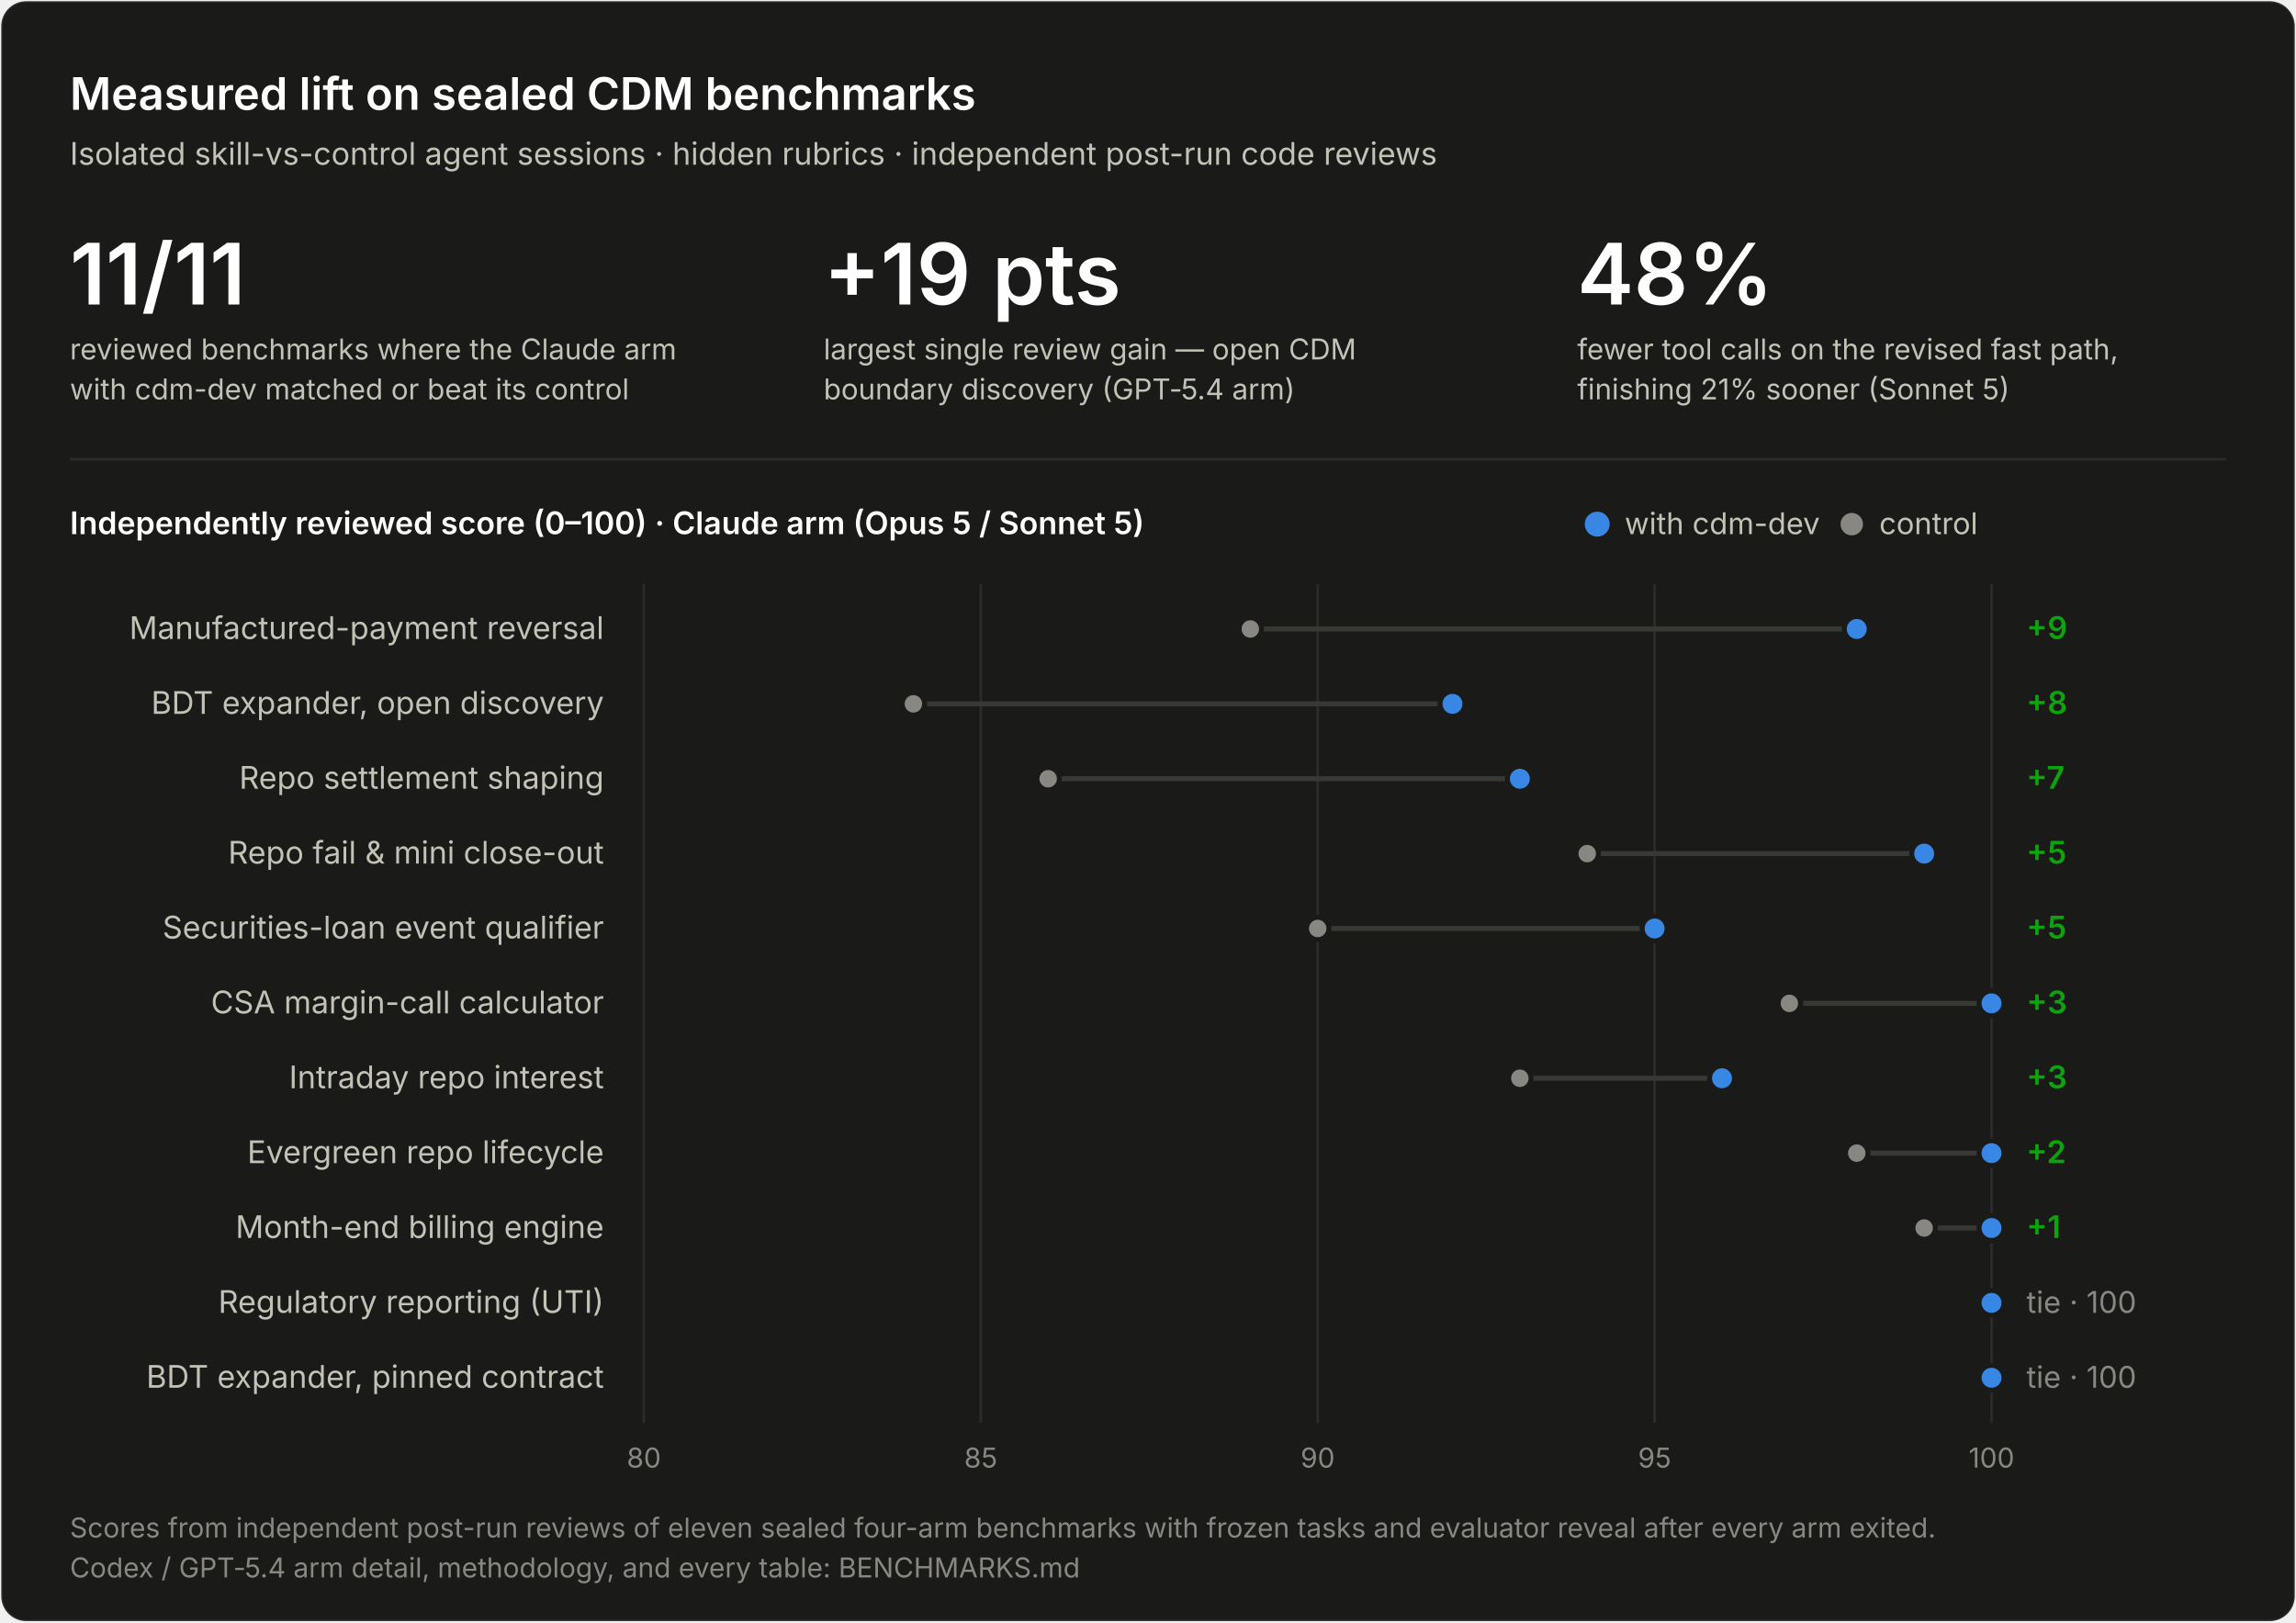
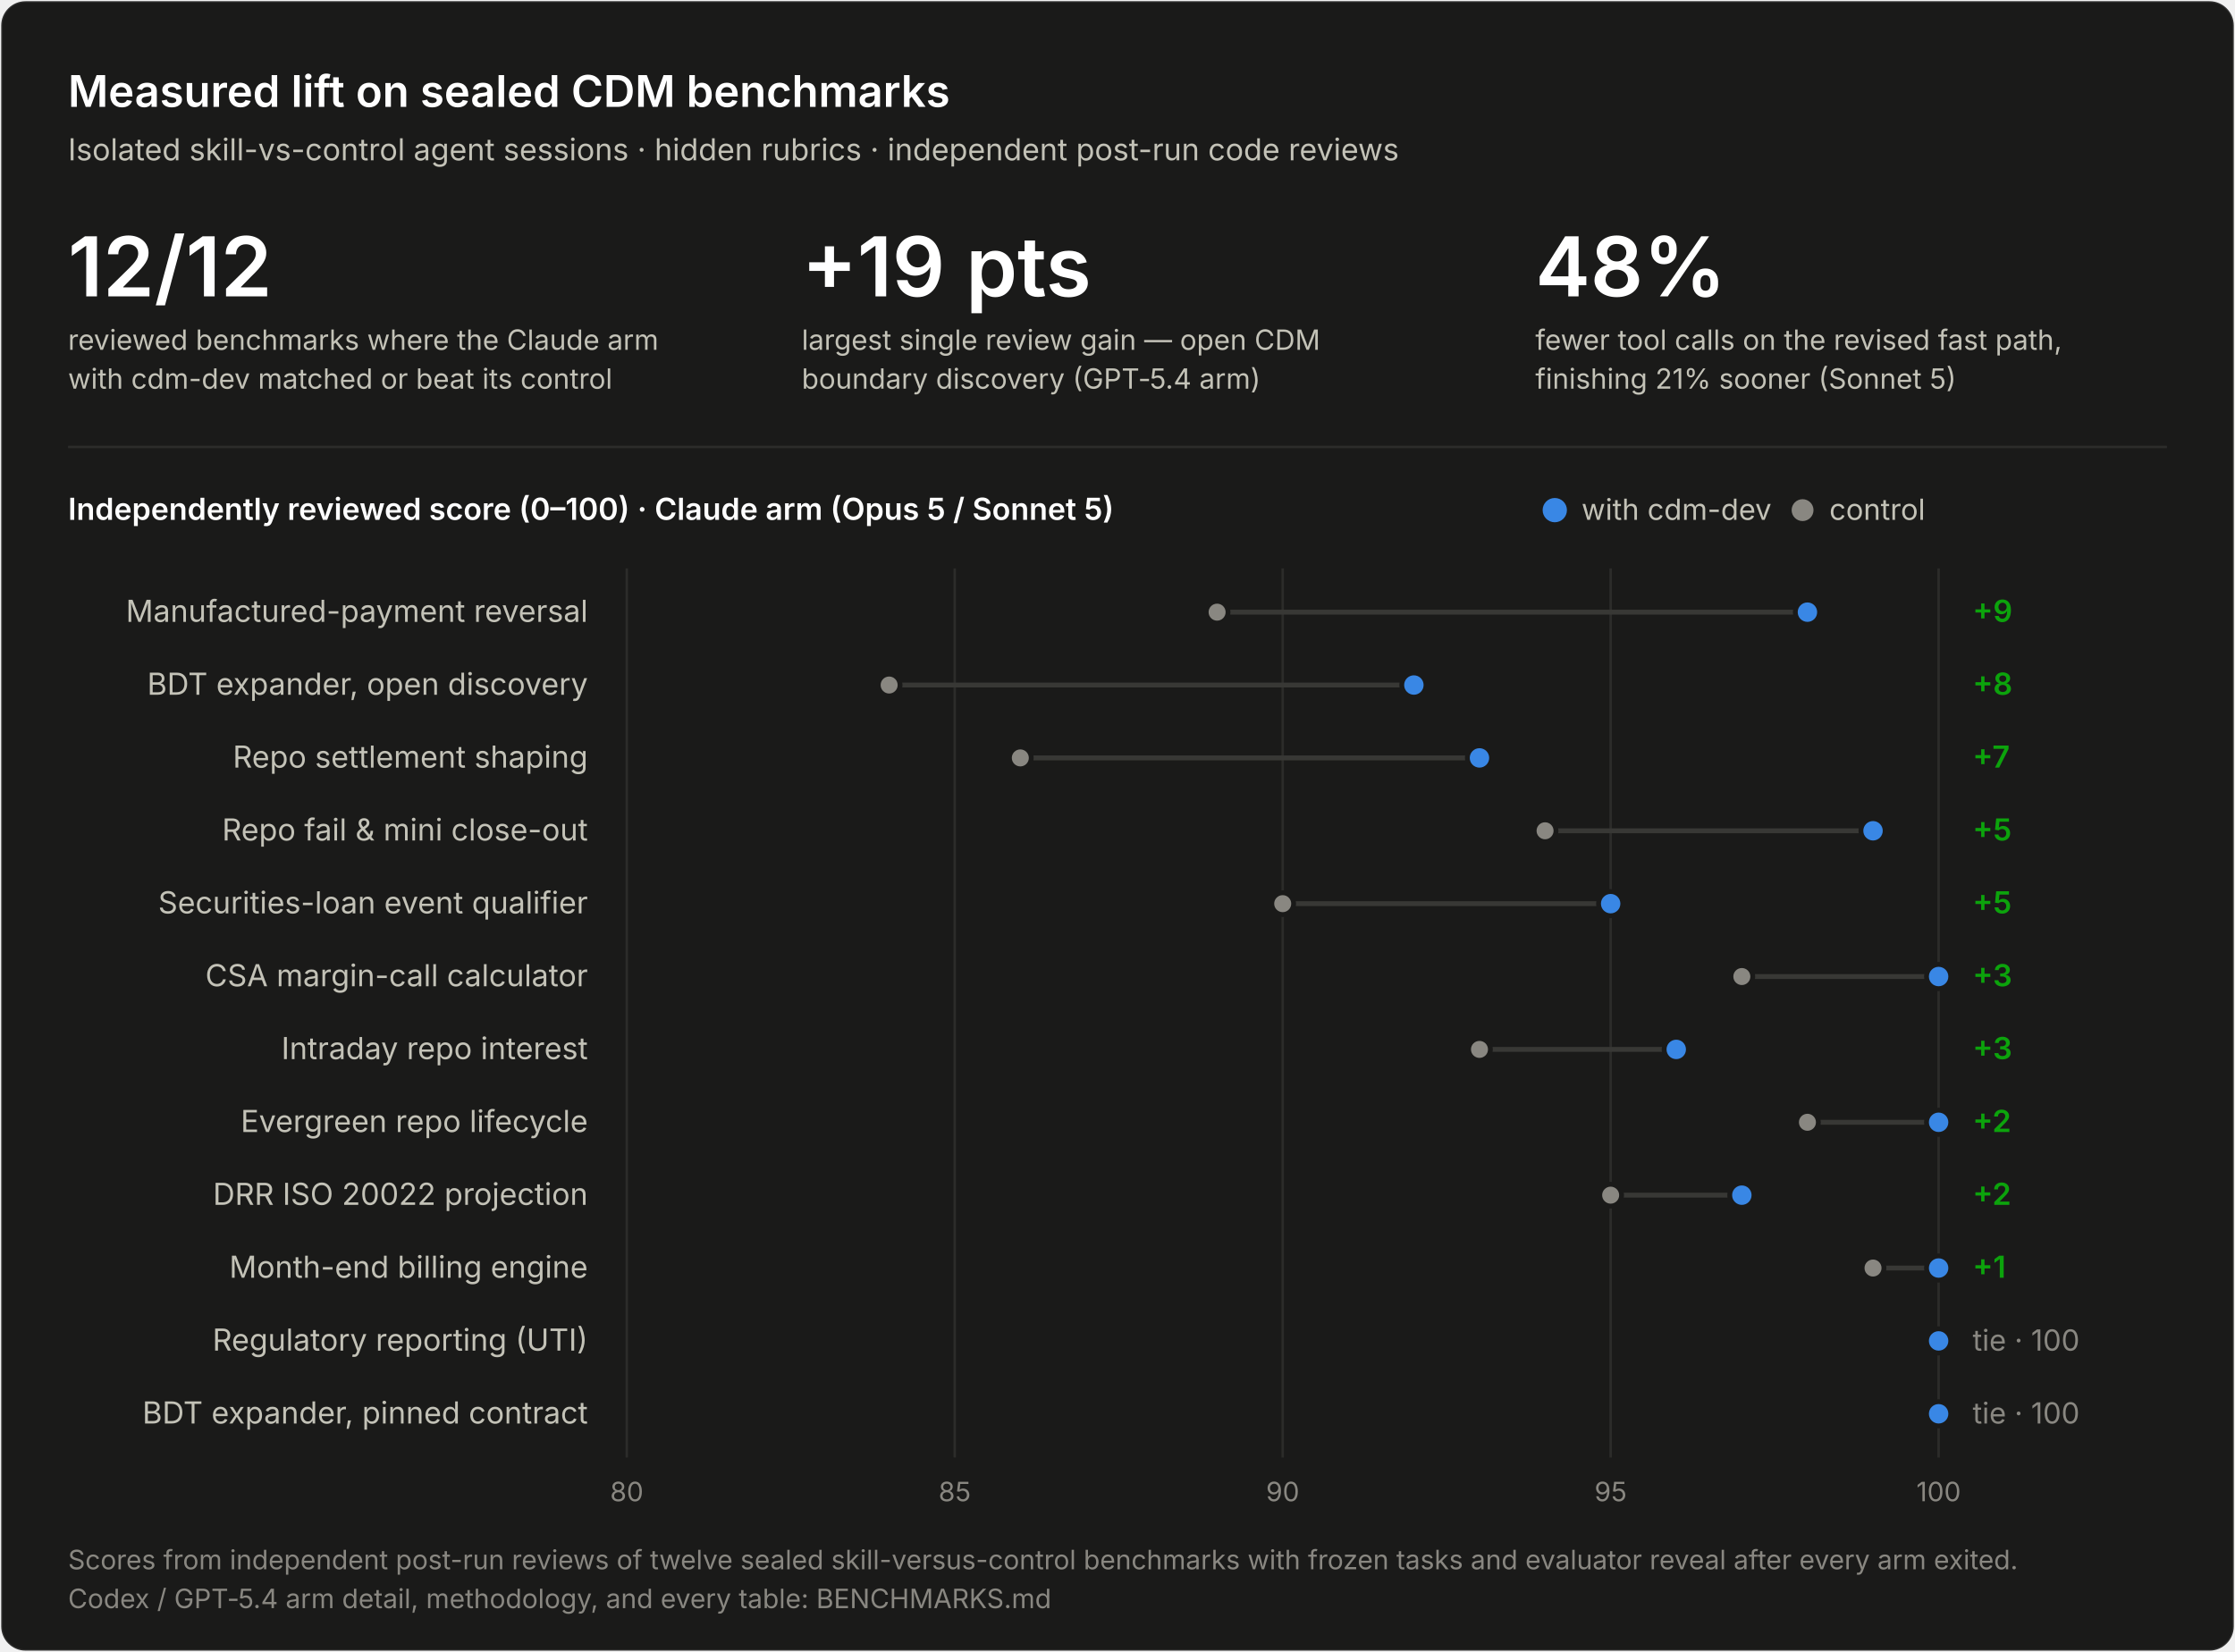
- <svg xmlns="http://www.w3.org/2000/svg" width="920" height="650" viewBox="0 0 920 650" role="img" aria-label="Independently reviewed scores for eleven sealed CDM benchmarks: the Claude arm using cdm-dev matched or beat its control in all eleven.">
-   <rect x="0.5" y="0.5" width="919" height="649" rx="10" fill="#1a1a19" stroke="rgba(255,255,255,0.10)" />
+ <svg xmlns="http://www.w3.org/2000/svg" width="920" height="680" viewBox="0 0 920 680" role="img" aria-label="Independently reviewed scores for twelve sealed CDM benchmarks: the Claude arm using cdm-dev matched or beat its control in all twelve.">
+   <rect x="0.5" y="0.5" width="919" height="679" rx="10" fill="#1a1a19" stroke="rgba(255,255,255,0.10)" />
  <text x="28" y="44" font-family="system-ui, -apple-system, 'Segoe UI', sans-serif" font-size="18" font-weight="600" fill="#ffffff" text-anchor="start">Measured lift on sealed CDM benchmarks</text>
  <text x="28" y="66" font-family="system-ui, -apple-system, 'Segoe UI', sans-serif" font-size="12.5" font-weight="400" fill="#c3c2b7" text-anchor="start">Isolated skill-vs-control agent sessions · hidden rubrics · independent post-run code reviews</text>
-   <text x="28" y="122" font-family="system-ui, -apple-system, 'Segoe UI', sans-serif" font-size="34" font-weight="600" fill="#ffffff" text-anchor="start">11/11</text>
+   <text x="28" y="122" font-family="system-ui, -apple-system, 'Segoe UI', sans-serif" font-size="34" font-weight="600" fill="#ffffff" text-anchor="start">12/12</text>
  <text x="28" y="144" font-family="system-ui, -apple-system, 'Segoe UI', sans-serif" font-size="11.5" font-weight="400" fill="#c3c2b7" text-anchor="start">reviewed benchmarks where the Claude arm</text>
  <text x="28" y="160" font-family="system-ui, -apple-system, 'Segoe UI', sans-serif" font-size="11.5" font-weight="400" fill="#c3c2b7" text-anchor="start">with cdm-dev matched or beat its control</text>
  <text x="330" y="122" font-family="system-ui, -apple-system, 'Segoe UI', sans-serif" font-size="34" font-weight="600" fill="#ffffff" text-anchor="start">+19 pts</text>
  <text x="330" y="144" font-family="system-ui, -apple-system, 'Segoe UI', sans-serif" font-size="11.5" font-weight="400" fill="#c3c2b7" text-anchor="start">largest single review gain — open CDM</text>
  <text x="330" y="160" font-family="system-ui, -apple-system, 'Segoe UI', sans-serif" font-size="11.5" font-weight="400" fill="#c3c2b7" text-anchor="start">boundary discovery (GPT‑5.4 arm)</text>
  <text x="632" y="122" font-family="system-ui, -apple-system, 'Segoe UI', sans-serif" font-size="34" font-weight="600" fill="#ffffff" text-anchor="start">48%</text>
  <text x="632" y="144" font-family="system-ui, -apple-system, 'Segoe UI', sans-serif" font-size="11.5" font-weight="400" fill="#c3c2b7" text-anchor="start">fewer tool calls on the revised fast path,</text>
  <text x="632" y="160" font-family="system-ui, -apple-system, 'Segoe UI', sans-serif" font-size="11.5" font-weight="400" fill="#c3c2b7" text-anchor="start">finishing 21% sooner (Sonnet 5)</text>
  <line x1="28" y1="184" x2="892" y2="184" stroke="#2c2c2a" stroke-width="1" />
  <text x="28" y="214" font-family="system-ui, -apple-system, 'Segoe UI', sans-serif" font-size="12.5" font-weight="600" fill="#ffffff" text-anchor="start">Independently reviewed score (0–100) · Claude arm (Opus 5 / Sonnet 5)</text>
  <circle cx="640" cy="210" r="5" fill="#3987e5" />
  <text x="651" y="214" font-family="system-ui, -apple-system, 'Segoe UI', sans-serif" font-size="12" font-weight="400" fill="#c3c2b7" text-anchor="start">with cdm-dev</text>
  <circle cx="742" cy="210" r="4.5" fill="#898781" />
  <text x="753" y="214" font-family="system-ui, -apple-system, 'Segoe UI', sans-serif" font-size="12" font-weight="400" fill="#c3c2b7" text-anchor="start">control</text>
-   <line x1="258" y1="234" x2="258" y2="570" stroke="#2c2c2a" stroke-width="1" />
-   <text x="258" y="588" font-family="system-ui, -apple-system, 'Segoe UI', sans-serif" font-size="11" font-weight="400" fill="#898781" text-anchor="middle" style="font-variant-numeric: tabular-nums">80</text>
-   <line x1="393" y1="234" x2="393" y2="570" stroke="#2c2c2a" stroke-width="1" />
-   <text x="393" y="588" font-family="system-ui, -apple-system, 'Segoe UI', sans-serif" font-size="11" font-weight="400" fill="#898781" text-anchor="middle" style="font-variant-numeric: tabular-nums">85</text>
-   <line x1="528" y1="234" x2="528" y2="570" stroke="#2c2c2a" stroke-width="1" />
-   <text x="528" y="588" font-family="system-ui, -apple-system, 'Segoe UI', sans-serif" font-size="11" font-weight="400" fill="#898781" text-anchor="middle" style="font-variant-numeric: tabular-nums">90</text>
-   <line x1="663" y1="234" x2="663" y2="570" stroke="#2c2c2a" stroke-width="1" />
-   <text x="663" y="588" font-family="system-ui, -apple-system, 'Segoe UI', sans-serif" font-size="11" font-weight="400" fill="#898781" text-anchor="middle" style="font-variant-numeric: tabular-nums">95</text>
-   <line x1="798" y1="234" x2="798" y2="570" stroke="#2c2c2a" stroke-width="1" />
-   <text x="798" y="588" font-family="system-ui, -apple-system, 'Segoe UI', sans-serif" font-size="11" font-weight="400" fill="#898781" text-anchor="middle" style="font-variant-numeric: tabular-nums">100</text>
+   <line x1="258" y1="234" x2="258" y2="600" stroke="#2c2c2a" stroke-width="1" />
+   <text x="258" y="618" font-family="system-ui, -apple-system, 'Segoe UI', sans-serif" font-size="11" font-weight="400" fill="#898781" text-anchor="middle" style="font-variant-numeric: tabular-nums">80</text>
+   <line x1="393" y1="234" x2="393" y2="600" stroke="#2c2c2a" stroke-width="1" />
+   <text x="393" y="618" font-family="system-ui, -apple-system, 'Segoe UI', sans-serif" font-size="11" font-weight="400" fill="#898781" text-anchor="middle" style="font-variant-numeric: tabular-nums">85</text>
+   <line x1="528" y1="234" x2="528" y2="600" stroke="#2c2c2a" stroke-width="1" />
+   <text x="528" y="618" font-family="system-ui, -apple-system, 'Segoe UI', sans-serif" font-size="11" font-weight="400" fill="#898781" text-anchor="middle" style="font-variant-numeric: tabular-nums">90</text>
+   <line x1="663" y1="234" x2="663" y2="600" stroke="#2c2c2a" stroke-width="1" />
+   <text x="663" y="618" font-family="system-ui, -apple-system, 'Segoe UI', sans-serif" font-size="11" font-weight="400" fill="#898781" text-anchor="middle" style="font-variant-numeric: tabular-nums">95</text>
+   <line x1="798" y1="234" x2="798" y2="600" stroke="#2c2c2a" stroke-width="1" />
+   <text x="798" y="618" font-family="system-ui, -apple-system, 'Segoe UI', sans-serif" font-size="11" font-weight="400" fill="#898781" text-anchor="middle" style="font-variant-numeric: tabular-nums">100</text>
  <text x="242" y="256" font-family="system-ui, -apple-system, 'Segoe UI', sans-serif" font-size="12.5" font-weight="400" fill="#c3c2b7" text-anchor="end">Manufactured-payment reversal</text>
  <line x1="501" y1="252" x2="744" y2="252" stroke="#383835" stroke-width="2" />
  <circle cx="501" cy="252" r="4.5" fill="#898781" stroke="#1a1a19" stroke-width="2" />
  <circle cx="744" cy="252" r="5" fill="#3987e5" stroke="#1a1a19" stroke-width="2" />
  <text x="812" y="256" font-family="system-ui, -apple-system, 'Segoe UI', sans-serif" font-size="12.5" font-weight="600" fill="#0ca30c" text-anchor="start" style="font-variant-numeric: tabular-nums">+9</text>
  <text x="242" y="286" font-family="system-ui, -apple-system, 'Segoe UI', sans-serif" font-size="12.5" font-weight="400" fill="#c3c2b7" text-anchor="end">BDT expander, open discovery</text>
  <line x1="366" y1="282" x2="582" y2="282" stroke="#383835" stroke-width="2" />
  <circle cx="366" cy="282" r="4.5" fill="#898781" stroke="#1a1a19" stroke-width="2" />
  <circle cx="582" cy="282" r="5" fill="#3987e5" stroke="#1a1a19" stroke-width="2" />
  <text x="812" y="286" font-family="system-ui, -apple-system, 'Segoe UI', sans-serif" font-size="12.5" font-weight="600" fill="#0ca30c" text-anchor="start" style="font-variant-numeric: tabular-nums">+8</text>
  <text x="242" y="316" font-family="system-ui, -apple-system, 'Segoe UI', sans-serif" font-size="12.5" font-weight="400" fill="#c3c2b7" text-anchor="end">Repo settlement shaping</text>
  <line x1="420" y1="312" x2="609" y2="312" stroke="#383835" stroke-width="2" />
  <circle cx="420" cy="312" r="4.5" fill="#898781" stroke="#1a1a19" stroke-width="2" />
  <circle cx="609" cy="312" r="5" fill="#3987e5" stroke="#1a1a19" stroke-width="2" />
  <text x="812" y="316" font-family="system-ui, -apple-system, 'Segoe UI', sans-serif" font-size="12.5" font-weight="600" fill="#0ca30c" text-anchor="start" style="font-variant-numeric: tabular-nums">+7</text>
  <text x="242" y="346" font-family="system-ui, -apple-system, 'Segoe UI', sans-serif" font-size="12.5" font-weight="400" fill="#c3c2b7" text-anchor="end">Repo fail &amp; mini close-out</text>
  <line x1="636" y1="342" x2="771" y2="342" stroke="#383835" stroke-width="2" />
  <circle cx="636" cy="342" r="4.5" fill="#898781" stroke="#1a1a19" stroke-width="2" />
  <circle cx="771" cy="342" r="5" fill="#3987e5" stroke="#1a1a19" stroke-width="2" />
  <text x="812" y="346" font-family="system-ui, -apple-system, 'Segoe UI', sans-serif" font-size="12.5" font-weight="600" fill="#0ca30c" text-anchor="start" style="font-variant-numeric: tabular-nums">+5</text>
  <text x="242" y="376" font-family="system-ui, -apple-system, 'Segoe UI', sans-serif" font-size="12.5" font-weight="400" fill="#c3c2b7" text-anchor="end">Securities-loan event qualifier</text>
  <line x1="528" y1="372" x2="663" y2="372" stroke="#383835" stroke-width="2" />
  <circle cx="528" cy="372" r="4.5" fill="#898781" stroke="#1a1a19" stroke-width="2" />
  <circle cx="663" cy="372" r="5" fill="#3987e5" stroke="#1a1a19" stroke-width="2" />
  <text x="812" y="376" font-family="system-ui, -apple-system, 'Segoe UI', sans-serif" font-size="12.5" font-weight="600" fill="#0ca30c" text-anchor="start" style="font-variant-numeric: tabular-nums">+5</text>
  <text x="242" y="406" font-family="system-ui, -apple-system, 'Segoe UI', sans-serif" font-size="12.5" font-weight="400" fill="#c3c2b7" text-anchor="end">CSA margin-call calculator</text>
  <line x1="717" y1="402" x2="798" y2="402" stroke="#383835" stroke-width="2" />
  <circle cx="717" cy="402" r="4.5" fill="#898781" stroke="#1a1a19" stroke-width="2" />
  <circle cx="798" cy="402" r="5" fill="#3987e5" stroke="#1a1a19" stroke-width="2" />
  <text x="812" y="406" font-family="system-ui, -apple-system, 'Segoe UI', sans-serif" font-size="12.5" font-weight="600" fill="#0ca30c" text-anchor="start" style="font-variant-numeric: tabular-nums">+3</text>
  <text x="242" y="436" font-family="system-ui, -apple-system, 'Segoe UI', sans-serif" font-size="12.5" font-weight="400" fill="#c3c2b7" text-anchor="end">Intraday repo interest</text>
  <line x1="609" y1="432" x2="690" y2="432" stroke="#383835" stroke-width="2" />
  <circle cx="609" cy="432" r="4.5" fill="#898781" stroke="#1a1a19" stroke-width="2" />
  <circle cx="690" cy="432" r="5" fill="#3987e5" stroke="#1a1a19" stroke-width="2" />
  <text x="812" y="436" font-family="system-ui, -apple-system, 'Segoe UI', sans-serif" font-size="12.5" font-weight="600" fill="#0ca30c" text-anchor="start" style="font-variant-numeric: tabular-nums">+3</text>
  <text x="242" y="466" font-family="system-ui, -apple-system, 'Segoe UI', sans-serif" font-size="12.5" font-weight="400" fill="#c3c2b7" text-anchor="end">Evergreen repo lifecycle</text>
  <line x1="744" y1="462" x2="798" y2="462" stroke="#383835" stroke-width="2" />
  <circle cx="744" cy="462" r="4.5" fill="#898781" stroke="#1a1a19" stroke-width="2" />
  <circle cx="798" cy="462" r="5" fill="#3987e5" stroke="#1a1a19" stroke-width="2" />
  <text x="812" y="466" font-family="system-ui, -apple-system, 'Segoe UI', sans-serif" font-size="12.5" font-weight="600" fill="#0ca30c" text-anchor="start" style="font-variant-numeric: tabular-nums">+2</text>
-   <text x="242" y="496" font-family="system-ui, -apple-system, 'Segoe UI', sans-serif" font-size="12.5" font-weight="400" fill="#c3c2b7" text-anchor="end">Month-end billing engine</text>
-   <line x1="771" y1="492" x2="798" y2="492" stroke="#383835" stroke-width="2" />
-   <circle cx="771" cy="492" r="4.5" fill="#898781" stroke="#1a1a19" stroke-width="2" />
-   <circle cx="798" cy="492" r="5" fill="#3987e5" stroke="#1a1a19" stroke-width="2" />
-   <text x="812" y="496" font-family="system-ui, -apple-system, 'Segoe UI', sans-serif" font-size="12.5" font-weight="600" fill="#0ca30c" text-anchor="start" style="font-variant-numeric: tabular-nums">+1</text>
-   <text x="242" y="526" font-family="system-ui, -apple-system, 'Segoe UI', sans-serif" font-size="12.5" font-weight="400" fill="#c3c2b7" text-anchor="end">Regulatory reporting (UTI)</text>
+   <text x="242" y="496" font-family="system-ui, -apple-system, 'Segoe UI', sans-serif" font-size="12.5" font-weight="400" fill="#c3c2b7" text-anchor="end">DRR ISO 20022 projection</text>
+   <line x1="663" y1="492" x2="717" y2="492" stroke="#383835" stroke-width="2" />
+   <circle cx="663" cy="492" r="4.5" fill="#898781" stroke="#1a1a19" stroke-width="2" />
+   <circle cx="717" cy="492" r="5" fill="#3987e5" stroke="#1a1a19" stroke-width="2" />
+   <text x="812" y="496" font-family="system-ui, -apple-system, 'Segoe UI', sans-serif" font-size="12.5" font-weight="600" fill="#0ca30c" text-anchor="start" style="font-variant-numeric: tabular-nums">+2</text>
+   <text x="242" y="526" font-family="system-ui, -apple-system, 'Segoe UI', sans-serif" font-size="12.5" font-weight="400" fill="#c3c2b7" text-anchor="end">Month-end billing engine</text>
+   <line x1="771" y1="522" x2="798" y2="522" stroke="#383835" stroke-width="2" />
+   <circle cx="771" cy="522" r="4.5" fill="#898781" stroke="#1a1a19" stroke-width="2" />
  <circle cx="798" cy="522" r="5" fill="#3987e5" stroke="#1a1a19" stroke-width="2" />
-   <text x="812" y="526" font-family="system-ui, -apple-system, 'Segoe UI', sans-serif" font-size="12" font-weight="400" fill="#898781" text-anchor="start">tie · 100</text>
-   <text x="242" y="556" font-family="system-ui, -apple-system, 'Segoe UI', sans-serif" font-size="12.5" font-weight="400" fill="#c3c2b7" text-anchor="end">BDT expander, pinned contract</text>
+   <text x="812" y="526" font-family="system-ui, -apple-system, 'Segoe UI', sans-serif" font-size="12.5" font-weight="600" fill="#0ca30c" text-anchor="start" style="font-variant-numeric: tabular-nums">+1</text>
+   <text x="242" y="556" font-family="system-ui, -apple-system, 'Segoe UI', sans-serif" font-size="12.5" font-weight="400" fill="#c3c2b7" text-anchor="end">Regulatory reporting (UTI)</text>
  <circle cx="798" cy="552" r="5" fill="#3987e5" stroke="#1a1a19" stroke-width="2" />
  <text x="812" y="556" font-family="system-ui, -apple-system, 'Segoe UI', sans-serif" font-size="12" font-weight="400" fill="#898781" text-anchor="start">tie · 100</text>
-   <text x="28" y="616" font-family="system-ui, -apple-system, 'Segoe UI', sans-serif" font-size="11" font-weight="400" fill="#898781" text-anchor="start">Scores from independent post-run reviews of eleven sealed four-arm benchmarks with frozen tasks and evaluator reveal after every arm exited.</text>
-   <text x="28" y="632" font-family="system-ui, -apple-system, 'Segoe UI', sans-serif" font-size="11" font-weight="400" fill="#898781" text-anchor="start">Codex / GPT‑5.4 arm detail, methodology, and every table: BENCHMARKS.md</text>
+   <text x="242" y="586" font-family="system-ui, -apple-system, 'Segoe UI', sans-serif" font-size="12.5" font-weight="400" fill="#c3c2b7" text-anchor="end">BDT expander, pinned contract</text>
+   <circle cx="798" cy="582" r="5" fill="#3987e5" stroke="#1a1a19" stroke-width="2" />
+   <text x="812" y="586" font-family="system-ui, -apple-system, 'Segoe UI', sans-serif" font-size="12" font-weight="400" fill="#898781" text-anchor="start">tie · 100</text>
+   <text x="28" y="646" font-family="system-ui, -apple-system, 'Segoe UI', sans-serif" font-size="11" font-weight="400" fill="#898781" text-anchor="start">Scores from independent post-run reviews of twelve sealed skill-versus-control benchmarks with frozen tasks and evaluator reveal after every arm exited.</text>
+   <text x="28" y="662" font-family="system-ui, -apple-system, 'Segoe UI', sans-serif" font-size="11" font-weight="400" fill="#898781" text-anchor="start">Codex / GPT‑5.4 arm detail, methodology, and every table: BENCHMARKS.md</text>
</svg>
